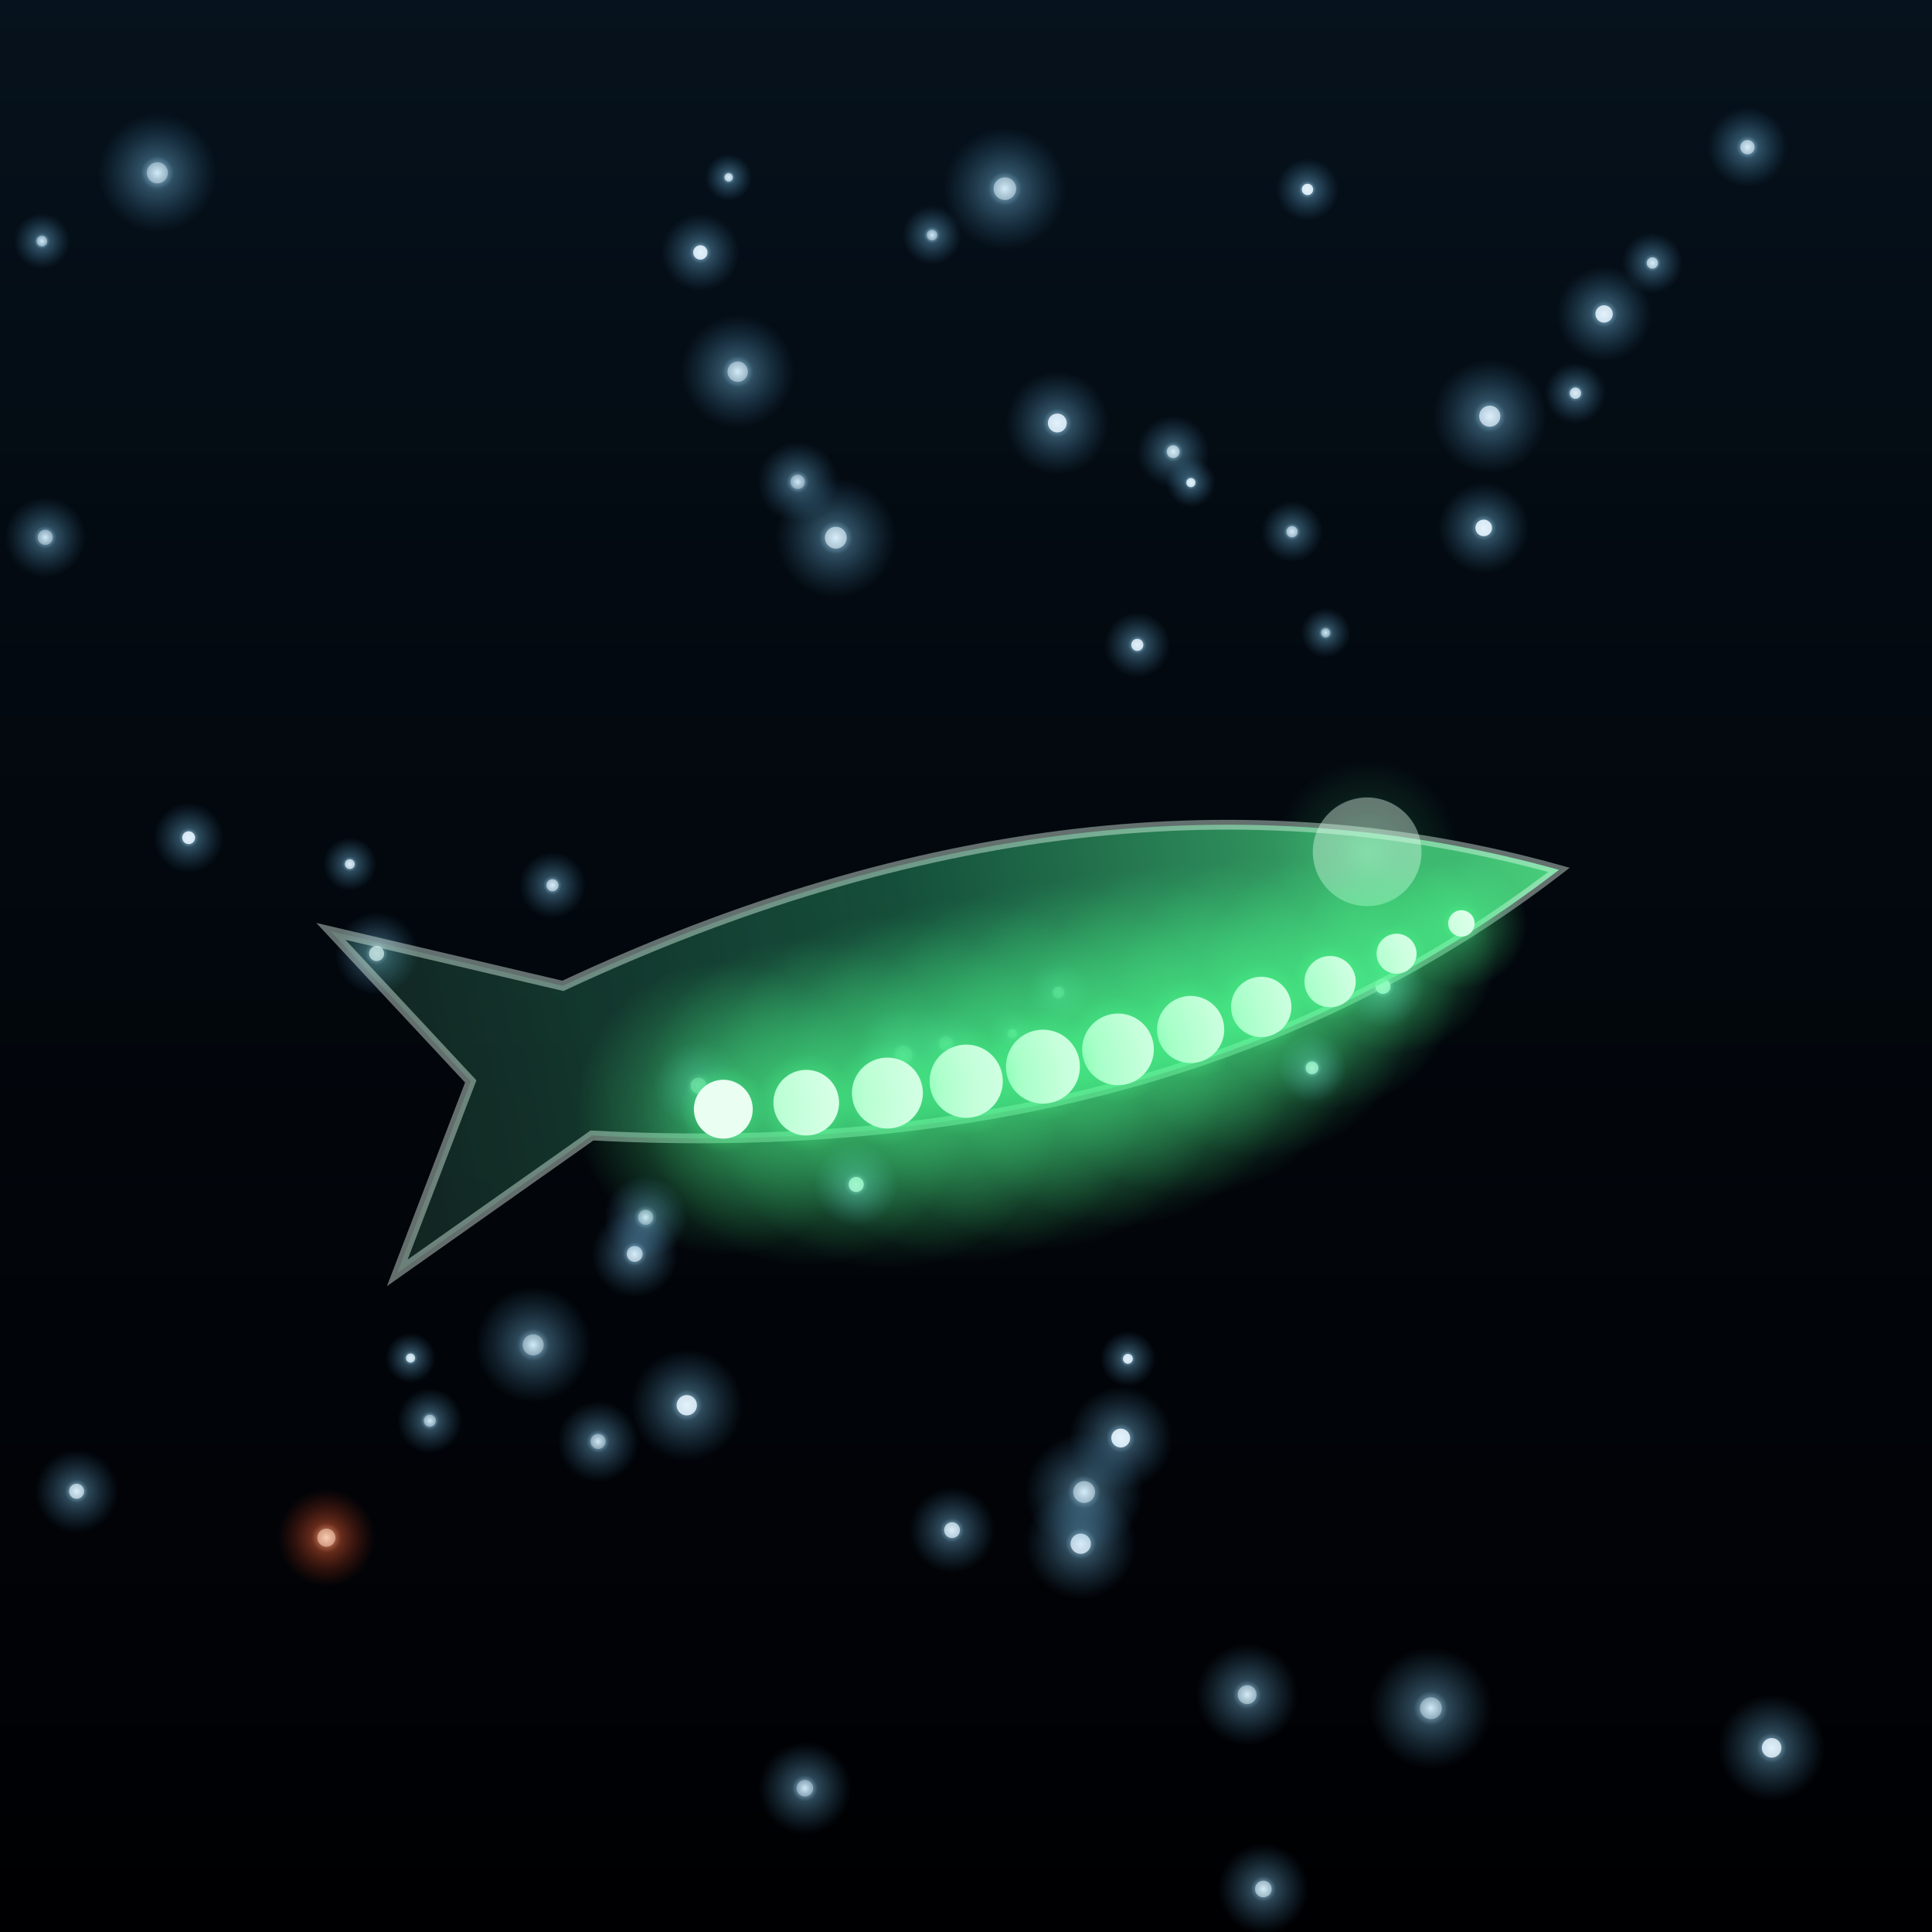
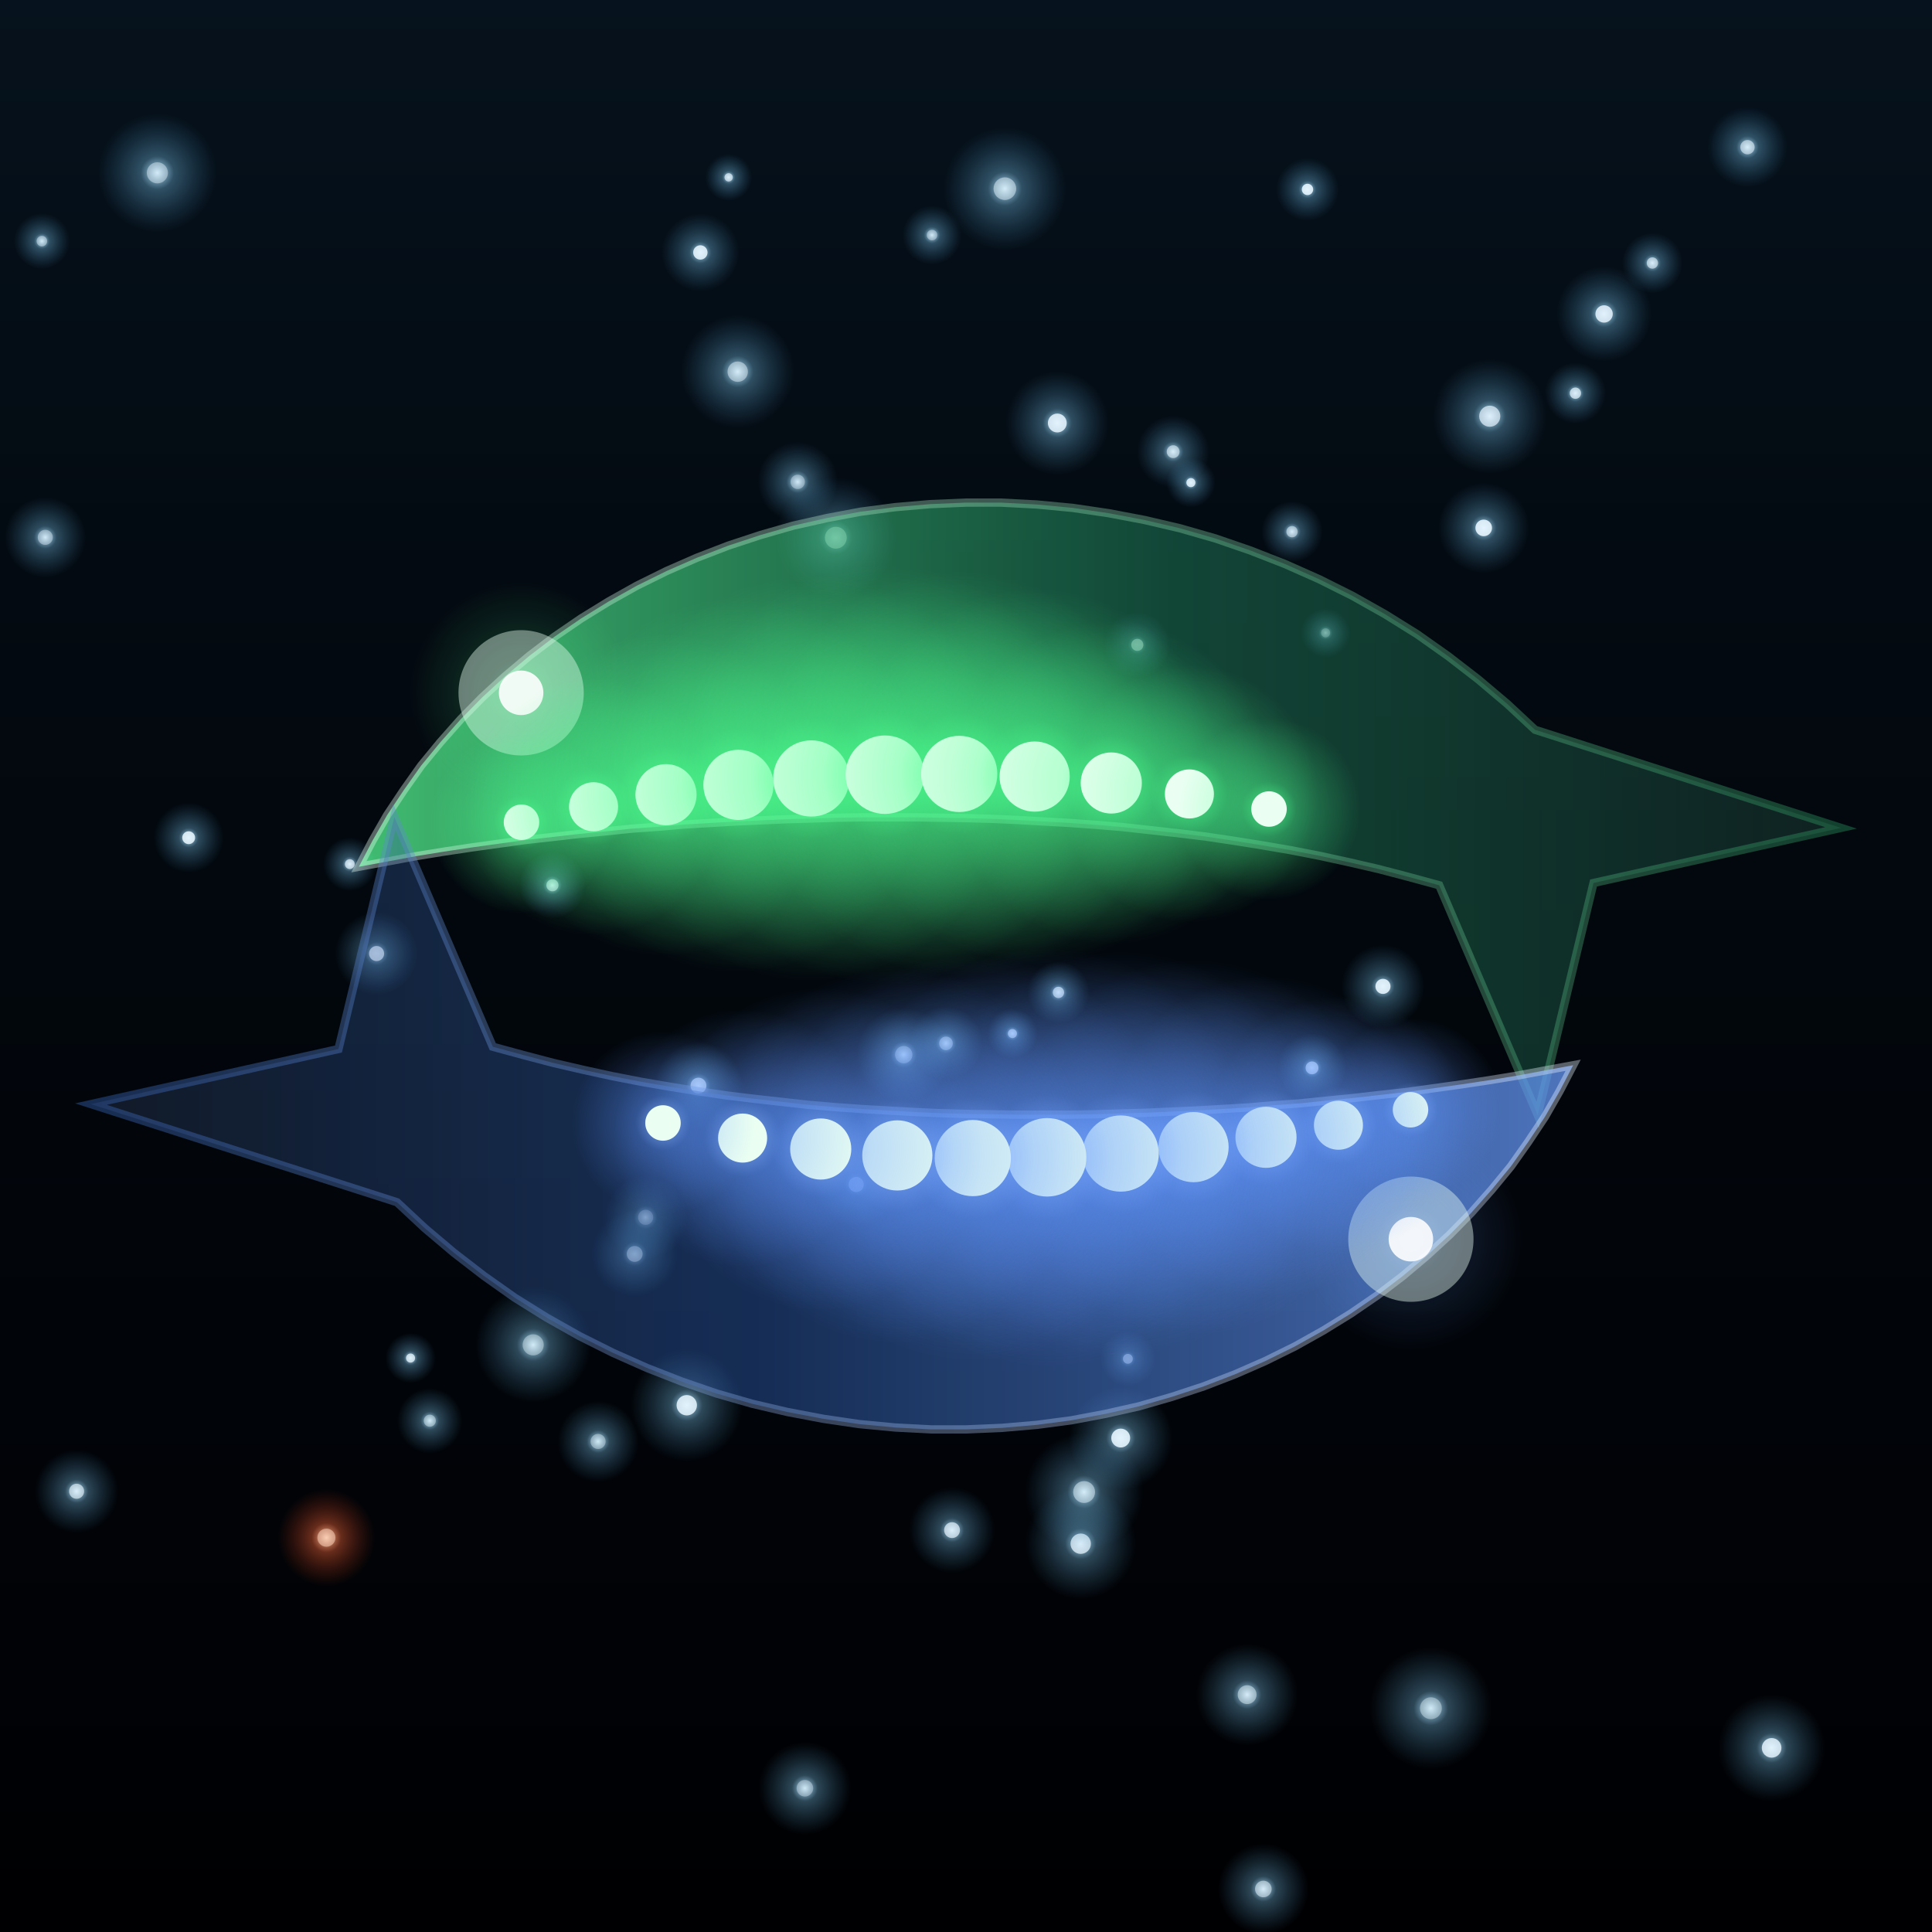
<svg xmlns="http://www.w3.org/2000/svg" viewBox="0 0 512 512" width="512" height="512">
  <defs>
    <linearGradient id="agua" x1="0" y1="0" x2="0" y2="1">
      <stop offset="0.00" stop-color="rgb(6,18,29)" />
      <stop offset="0.30" stop-color="rgb(3,10,17)" />
      <stop offset="0.78" stop-color="rgb(1,3,7)" />
      <stop offset="1.00" stop-color="rgb(0,0,2)" />
    </linearGradient>
-     <linearGradient id="cuerpo" x1="144.0" y1="0" x2="-172.8" y2="0" gradientUnits="userSpaceOnUse">
-       <stop offset="0.00" stop-color="#4dff8f" stop-opacity="0.80" />
-       <stop offset="0.55" stop-color="#0a6b46" stop-opacity="0.60" />
-       <stop offset="1.00" stop-color="#0a6b46" stop-opacity="0.18" />
-     </linearGradient>
-     <radialGradient id="foco">
+     <linearGradient id="cuerpoA" x1="0" y1="0" x2="1" y2="0">
+       <stop offset="0.00" stop-color="#4dff8f" stop-opacity="0.72" />
+       <stop offset="0.55" stop-color="#0a6b46" stop-opacity="0.52" />
+       <stop offset="1.00" stop-color="#0a6b46" stop-opacity="0.14" />
+     </linearGradient>
+     <linearGradient id="cuerpoB" x1="1" y1="0" x2="0" y2="0">
+       <stop offset="0.00" stop-color="#6096ff" stop-opacity="0.72" />
+       <stop offset="0.55" stop-color="#16408c" stop-opacity="0.52" />
+       <stop offset="1.00" stop-color="#16408c" stop-opacity="0.14" />
+     </linearGradient>
+     <linearGradient id="cantoA" x1="0" y1="0" x2="1" y2="0">
+       <stop offset="0.00" stop-color="#eafff2" />
+       <stop offset="1.00" stop-color="#2f9e63" />
+     </linearGradient>
+     <linearGradient id="cantoB" x1="1" y1="0" x2="0" y2="0">
+       <stop offset="0.00" stop-color="#eaf2ff" />
+       <stop offset="1.00" stop-color="#3a6bc4" />
+     </linearGradient>
+     <radialGradient id="focoA">
      <stop offset="0.00" stop-color="#4dff8f" stop-opacity="0.85" />
      <stop offset="0.30" stop-color="#4dff8f" stop-opacity="0.34" />
      <stop offset="1.00" stop-color="#4dff8f" stop-opacity="0" />
+     </radialGradient>
+     <radialGradient id="focoB">
+       <stop offset="0.00" stop-color="#9dc0ff" stop-opacity="0.85" />
+       <stop offset="0.30" stop-color="#6096ff" stop-opacity="0.34" />
+       <stop offset="1.00" stop-color="#6096ff" stop-opacity="0" />
    </radialGradient>
    <radialGradient id="mota">
      <stop offset="0.00" stop-color="#cfefff" stop-opacity="0.95" />
      <stop offset="0.28" stop-color="#7fc8f0" stop-opacity="0.35" />
      <stop offset="1.00" stop-color="#4f9fd0" stop-opacity="0" />
    </radialGradient>
    <radialGradient id="ascua">
      <stop offset="0.00" stop-color="#ffd0b0" stop-opacity="0.95" />
      <stop offset="0.30" stop-color="#ff6a3a" stop-opacity="0.40" />
      <stop offset="1.00" stop-color="#c03010" stop-opacity="0" />
    </radialGradient>
  </defs>
  <rect width="512" height="512" fill="url(#agua)" />
  <g>
    <circle cx="298.9" cy="360.1" r="7.4" fill="url(#mota)" />
    <circle cx="298.9" cy="360.1" r="1.3" fill="#e8f6ff" fill-opacity="0.85" />
    <circle cx="211.4" cy="127.7" r="10.6" fill="url(#mota)" />
    <circle cx="211.4" cy="127.7" r="1.9" fill="#e8f6ff" fill-opacity="0.36" />
    <circle cx="366.5" cy="261.4" r="11.0" fill="url(#mota)" />
    <circle cx="366.5" cy="261.4" r="2.0" fill="#e8f6ff" fill-opacity="0.88" />
    <circle cx="437.9" cy="69.7" r="8.0" fill="url(#mota)" />
    <circle cx="437.9" cy="69.7" r="1.5" fill="#e8f6ff" fill-opacity="0.59" />
    <circle cx="99.8" cy="252.7" r="11.0" fill="url(#mota)" />
    <circle cx="99.8" cy="252.7" r="2.0" fill="#e8f6ff" fill-opacity="0.84" />
    <circle cx="168.2" cy="332.3" r="11.5" fill="url(#mota)" />
    <circle cx="168.2" cy="332.3" r="2.1" fill="#e8f6ff" fill-opacity="0.62" />
    <circle cx="239.5" cy="279.5" r="12.5" fill="url(#mota)" />
    <circle cx="239.5" cy="279.5" r="2.3" fill="#e8f6ff" fill-opacity="0.37" />
    <circle cx="185.1" cy="287.7" r="11.6" fill="url(#mota)" />
    <circle cx="185.1" cy="287.7" r="2.1" fill="#e8f6ff" fill-opacity="0.68" />
    <circle cx="342.4" cy="140.9" r="8.1" fill="url(#mota)" />
    <circle cx="342.4" cy="140.9" r="1.5" fill="#e8f6ff" fill-opacity="0.51" />
    <circle cx="346.5" cy="50.2" r="8.3" fill="url(#mota)" />
    <circle cx="346.5" cy="50.2" r="1.5" fill="#e8f6ff" fill-opacity="0.89" />
    <circle cx="141.3" cy="356.4" r="15.4" fill="url(#mota)" />
    <circle cx="141.3" cy="356.4" r="2.8" fill="#e8f6ff" fill-opacity="0.39" />
    <circle cx="12.0" cy="142.4" r="10.7" fill="url(#mota)" />
    <circle cx="12.0" cy="142.4" r="2.0" fill="#e8f6ff" fill-opacity="0.40" />
    <circle cx="347.7" cy="283.0" r="9.1" fill="url(#mota)" />
    <circle cx="347.7" cy="283.0" r="1.7" fill="#e8f6ff" fill-opacity="0.70" />
    <circle cx="108.8" cy="359.9" r="6.7" fill="url(#mota)" />
    <circle cx="108.8" cy="359.9" r="1.2" fill="#e8f6ff" fill-opacity="0.75" />
    <circle cx="20.3" cy="395.2" r="11.1" fill="url(#mota)" />
    <circle cx="20.3" cy="395.2" r="2.0" fill="#e8f6ff" fill-opacity="0.62" />
    <circle cx="226.9" cy="313.9" r="11.1" fill="url(#mota)" />
    <circle cx="226.9" cy="313.9" r="2.0" fill="#e8f6ff" fill-opacity="0.82" />
    <circle cx="425.1" cy="83.2" r="12.6" fill="url(#mota)" />
    <circle cx="425.1" cy="83.2" r="2.3" fill="#e8f6ff" fill-opacity="0.83" />
    <circle cx="50.0" cy="222.0" r="9.3" fill="url(#mota)" />
    <circle cx="50.0" cy="222.0" r="1.7" fill="#e8f6ff" fill-opacity="0.87" />
    <circle cx="266.3" cy="50.0" r="16.2" fill="url(#mota)" />
    <circle cx="266.3" cy="50.0" r="3.0" fill="#e8f6ff" fill-opacity="0.47" />
    <circle cx="146.4" cy="234.6" r="8.8" fill="url(#mota)" />
    <circle cx="146.4" cy="234.6" r="1.6" fill="#e8f6ff" fill-opacity="0.55" />
    <circle cx="469.5" cy="463.2" r="14.2" fill="url(#mota)" />
    <circle cx="469.5" cy="463.2" r="2.6" fill="#e8f6ff" fill-opacity="0.81" />
    <circle cx="171.1" cy="322.6" r="11.1" fill="url(#mota)" />
    <circle cx="171.1" cy="322.6" r="2.0" fill="#e8f6ff" fill-opacity="0.36" />
    <circle cx="351.3" cy="167.7" r="6.6" fill="url(#mota)" />
    <circle cx="351.3" cy="167.7" r="1.2" fill="#e8f6ff" fill-opacity="0.39" />
    <circle cx="193.1" cy="47.0" r="6.2" fill="url(#mota)" />
    <circle cx="193.1" cy="47.0" r="1.1" fill="#e8f6ff" fill-opacity="0.65" />
    <circle cx="310.9" cy="119.7" r="9.6" fill="url(#mota)" />
    <circle cx="310.9" cy="119.7" r="1.7" fill="#e8f6ff" fill-opacity="0.56" />
    <circle cx="113.9" cy="376.5" r="8.7" fill="url(#mota)" />
    <circle cx="113.9" cy="376.5" r="1.6" fill="#e8f6ff" fill-opacity="0.41" />
    <circle cx="213.3" cy="473.9" r="12.3" fill="url(#mota)" />
    <circle cx="213.3" cy="473.9" r="2.2" fill="#e8f6ff" fill-opacity="0.36" />
    <circle cx="268.3" cy="273.9" r="6.6" fill="url(#mota)" />
    <circle cx="268.3" cy="273.9" r="1.2" fill="#e8f6ff" fill-opacity="0.64" />
    <circle cx="330.5" cy="449.1" r="13.5" fill="url(#mota)" />
    <circle cx="330.5" cy="449.1" r="2.5" fill="#e8f6ff" fill-opacity="0.46" />
    <circle cx="417.5" cy="104.2" r="8.1" fill="url(#mota)" />
    <circle cx="417.5" cy="104.2" r="1.5" fill="#e8f6ff" fill-opacity="0.69" />
    <circle cx="301.4" cy="170.9" r="8.7" fill="url(#mota)" />
    <circle cx="301.4" cy="170.9" r="1.6" fill="#e8f6ff" fill-opacity="0.83" />
    <circle cx="394.8" cy="110.3" r="15.1" fill="url(#mota)" />
    <circle cx="394.8" cy="110.3" r="2.8" fill="#e8f6ff" fill-opacity="0.68" />
    <circle cx="463.1" cy="39.0" r="10.6" fill="url(#mota)" />
    <circle cx="463.1" cy="39.0" r="1.9" fill="#e8f6ff" fill-opacity="0.55" />
    <circle cx="315.6" cy="127.9" r="6.5" fill="url(#mota)" />
    <circle cx="315.6" cy="127.9" r="1.2" fill="#e8f6ff" fill-opacity="0.82" />
    <circle cx="252.3" cy="405.5" r="11.4" fill="url(#mota)" />
    <circle cx="252.3" cy="405.5" r="2.1" fill="#e8f6ff" fill-opacity="0.68" />
    <circle cx="221.5" cy="142.5" r="15.9" fill="url(#mota)" />
    <circle cx="221.5" cy="142.5" r="2.9" fill="#e8f6ff" fill-opacity="0.58" />
    <circle cx="182.0" cy="372.4" r="14.9" fill="url(#mota)" />
    <circle cx="182.0" cy="372.4" r="2.7" fill="#e8f6ff" fill-opacity="0.85" />
    <circle cx="86.5" cy="407.5" r="13.0" fill="url(#ascua)" />
    <circle cx="86.5" cy="407.5" r="2.4" fill="#ffd8c0" fill-opacity="0.52" />
    <circle cx="334.8" cy="500.6" r="12.0" fill="url(#mota)" />
    <circle cx="334.8" cy="500.6" r="2.2" fill="#e8f6ff" fill-opacity="0.51" />
    <circle cx="280.5" cy="263.0" r="8.2" fill="url(#mota)" />
    <circle cx="280.5" cy="263.0" r="1.5" fill="#e8f6ff" fill-opacity="0.65" />
    <circle cx="158.5" cy="382.0" r="10.8" fill="url(#mota)" />
    <circle cx="158.5" cy="382.0" r="2.0" fill="#e8f6ff" fill-opacity="0.37" />
    <circle cx="297.0" cy="381.1" r="13.8" fill="url(#mota)" />
    <circle cx="297.0" cy="381.1" r="2.5" fill="#e8f6ff" fill-opacity="0.88" />
    <circle cx="195.5" cy="98.5" r="15.0" fill="url(#mota)" />
    <circle cx="195.5" cy="98.5" r="2.7" fill="#e8f6ff" fill-opacity="0.46" />
    <circle cx="393.2" cy="139.9" r="12.0" fill="url(#mota)" />
    <circle cx="393.2" cy="139.9" r="2.2" fill="#e8f6ff" fill-opacity="0.89" />
    <circle cx="185.6" cy="66.9" r="10.3" fill="url(#mota)" />
    <circle cx="185.6" cy="66.9" r="1.9" fill="#e8f6ff" fill-opacity="0.87" />
    <circle cx="250.7" cy="276.5" r="9.7" fill="url(#mota)" />
    <circle cx="250.7" cy="276.5" r="1.8" fill="#e8f6ff" fill-opacity="0.44" />
    <circle cx="92.7" cy="229.0" r="7.1" fill="url(#mota)" />
    <circle cx="92.7" cy="229.0" r="1.3" fill="#e8f6ff" fill-opacity="0.68" />
    <circle cx="247.0" cy="62.3" r="7.8" fill="url(#mota)" />
    <circle cx="247.0" cy="62.3" r="1.4" fill="#e8f6ff" fill-opacity="0.38" />
    <circle cx="286.4" cy="409.1" r="14.7" fill="url(#mota)" />
    <circle cx="286.4" cy="409.1" r="2.7" fill="#e8f6ff" fill-opacity="0.74" />
    <circle cx="379.2" cy="452.7" r="16.2" fill="url(#mota)" />
    <circle cx="379.2" cy="452.7" r="2.9" fill="#e8f6ff" fill-opacity="0.39" />
    <circle cx="11.1" cy="63.9" r="7.4" fill="url(#mota)" />
    <circle cx="11.1" cy="63.9" r="1.4" fill="#e8f6ff" fill-opacity="0.42" />
    <circle cx="287.3" cy="395.4" r="15.7" fill="url(#mota)" />
    <circle cx="287.3" cy="395.4" r="2.9" fill="#e8f6ff" fill-opacity="0.47" />
    <circle cx="41.7" cy="45.8" r="15.7" fill="url(#mota)" />
    <circle cx="41.7" cy="45.8" r="2.8" fill="#e8f6ff" fill-opacity="0.42" />
    <circle cx="280.2" cy="112.1" r="13.7" fill="url(#mota)" />
    <circle cx="280.2" cy="112.1" r="2.5" fill="#e8f6ff" fill-opacity="0.85" />
  </g>
-   <g transform="translate(271.8 258.0) rotate(-11.0)">
-     <path d="M 144.0 0 Q 28.8 -57.6 -121.0 -20.2 L -178.6 -46.1 L -149.8 0.0 L -178.6 46.1 L -121.0 20.2 Q 28.8 57.6 144.0 0.0 Z" fill="url(#cuerpo)" />
-     <path d="M 144.0 0 Q 28.8 -57.6 -121.0 -20.2 L -178.6 -46.1 L -149.8 0.0 L -178.6 46.1 L -121.0 20.2 Q 28.8 57.6 144.0 0.0 Z" fill="#eafff2" fill-opacity="0.06" />
-     <path d="M 144.0 0 Q 28.8 -57.6 -121.0 -20.2 L -178.6 -46.1 L -149.8 0.0 L -178.6 46.1 L -121.0 20.2 Q 28.8 57.6 144.0 0.0 Z" fill="none" stroke="#eafff2" stroke-opacity="0.42" stroke-width="2.6" />
-     <circle cx="95.0" cy="-14.4" r="24.5" fill="url(#foco)" opacity="0.45" />
-     <circle cx="95.0" cy="-14.4" r="14.4" fill="#eafff2" fill-opacity="0.40" />
-     <circle cx="115.9" cy="9.0" r="17.4" fill="url(#foco)" />
-     <circle cx="115.9" cy="9.0" r="3.5" fill="#eafff2" />
-     <circle cx="97.5" cy="13.6" r="26.5" fill="url(#foco)" />
-     <circle cx="97.5" cy="13.6" r="5.3" fill="#eafff2" />
-     <circle cx="78.8" cy="17.5" r="34.0" fill="url(#foco)" />
-     <circle cx="78.8" cy="17.5" r="6.8" fill="#eafff2" />
-     <circle cx="59.6" cy="20.6" r="40.0" fill="url(#foco)" />
-     <circle cx="59.6" cy="20.6" r="8.0" fill="#eafff2" />
-     <circle cx="40.1" cy="22.9" r="44.5" fill="url(#foco)" />
-     <circle cx="40.1" cy="22.9" r="8.9" fill="#eafff2" />
-     <circle cx="20.2" cy="24.4" r="47.4" fill="url(#foco)" />
-     <circle cx="20.2" cy="24.4" r="9.5" fill="#eafff2" />
-     <circle cx="-0.2" cy="25.1" r="48.8" fill="url(#foco)" />
-     <circle cx="-0.2" cy="25.1" r="9.8" fill="#eafff2" />
-     <circle cx="-20.9" cy="25.0" r="48.6" fill="url(#foco)" />
-     <circle cx="-20.9" cy="25.0" r="9.7" fill="#eafff2" />
-     <circle cx="-42.0" cy="24.1" r="46.9" fill="url(#foco)" />
-     <circle cx="-42.0" cy="24.1" r="9.4" fill="#eafff2" />
-     <circle cx="-63.6" cy="22.5" r="43.7" fill="url(#foco)" />
-     <circle cx="-63.6" cy="22.5" r="8.7" fill="#eafff2" />
-     <circle cx="-85.5" cy="20.0" r="38.9" fill="url(#foco)" />
-     <circle cx="-85.5" cy="20.0" r="7.8" fill="#eafff2" />
+   <g>
+     <path d="M 95.1 229.7 L 98.7 222.8 L 102.6 216.0 L 107.0 209.4 L 111.6 202.9 L 116.7 196.7 L 122.1 190.6 L 127.8 184.8 L 133.9 179.2 L 140.3 173.8 L 147.0 168.7 L 154.0 163.9 L 161.3 159.4 L 168.8 155.2 L 176.7 151.3 L 184.7 147.8 L 193.0 144.6 L 201.5 141.8 L 210.2 139.3 L 219.1 137.3 L 228.1 135.6 L 237.2 134.4 L 246.5 133.6 L 255.9 133.2 L 265.3 133.2 L 274.8 133.7 L 284.3 134.6 L 293.8 136.0 L 303.3 137.8 L 312.7 140.0 L 322.1 142.7 L 331.4 145.9 L 340.6 149.5 L 349.6 153.5 L 358.4 157.9 L 367.1 162.8 L 375.6 168.1 L 383.8 173.9 L 391.7 180.0 L 399.4 186.5 L 406.8 193.4 L 487.9 219.4 L 422.3 234.0 L 407.5 295.5 L 381.4 234.6 L 373.3 232.4 L 365.3 230.3 L 357.5 228.5 L 349.7 226.8 L 342.0 225.3 L 334.4 224.0 L 326.9 222.8 L 319.5 221.7 L 312.1 220.8 L 304.9 220.0 L 297.7 219.2 L 290.6 218.6 L 283.6 218.1 L 276.6 217.7 L 269.6 217.3 L 262.8 217.0 L 255.9 216.8 L 249.1 216.7 L 242.3 216.6 L 235.5 216.6 L 228.8 216.6 L 222.0 216.7 L 215.3 216.9 L 208.5 217.1 L 201.8 217.4 L 195.0 217.7 L 188.2 218.1 L 181.3 218.5 L 174.4 219.1 L 167.5 219.6 L 160.6 220.3 L 153.5 221.0 L 146.5 221.8 L 139.3 222.6 L 132.1 223.6 L 124.9 224.6 L 117.6 225.7 L 110.2 226.9 L 102.7 228.3 L 95.1 229.7 Z" fill="url(#cuerpoA)" />
+     <path d="M 95.1 229.7 L 98.7 222.8 L 102.6 216.0 L 107.0 209.4 L 111.6 202.9 L 116.7 196.7 L 122.1 190.6 L 127.8 184.8 L 133.9 179.2 L 140.3 173.8 L 147.0 168.7 L 154.0 163.9 L 161.3 159.4 L 168.8 155.2 L 176.7 151.3 L 184.7 147.8 L 193.0 144.6 L 201.5 141.8 L 210.2 139.3 L 219.1 137.3 L 228.1 135.6 L 237.2 134.4 L 246.5 133.6 L 255.9 133.2 L 265.3 133.2 L 274.8 133.7 L 284.3 134.6 L 293.8 136.0 L 303.3 137.8 L 312.7 140.0 L 322.1 142.7 L 331.4 145.9 L 340.6 149.5 L 349.6 153.5 L 358.4 157.9 L 367.1 162.8 L 375.6 168.1 L 383.8 173.9 L 391.7 180.0 L 399.4 186.5 L 406.8 193.4 L 487.9 219.4 L 422.3 234.0 L 407.5 295.5 L 381.4 234.6 L 373.3 232.4 L 365.3 230.3 L 357.5 228.5 L 349.7 226.8 L 342.0 225.3 L 334.4 224.0 L 326.9 222.8 L 319.5 221.7 L 312.1 220.8 L 304.9 220.0 L 297.7 219.2 L 290.6 218.6 L 283.6 218.1 L 276.6 217.7 L 269.6 217.3 L 262.8 217.0 L 255.9 216.8 L 249.1 216.7 L 242.3 216.6 L 235.5 216.6 L 228.8 216.6 L 222.0 216.7 L 215.3 216.9 L 208.5 217.1 L 201.8 217.4 L 195.0 217.7 L 188.2 218.1 L 181.3 218.5 L 174.4 219.1 L 167.5 219.6 L 160.6 220.3 L 153.5 221.0 L 146.5 221.8 L 139.3 222.6 L 132.1 223.6 L 124.9 224.6 L 117.6 225.7 L 110.2 226.9 L 102.7 228.3 L 95.1 229.7 Z" fill="#eafff2" fill-opacity="0.05" />
+     <path d="M 95.1 229.7 L 98.7 222.8 L 102.6 216.0 L 107.0 209.4 L 111.6 202.9 L 116.7 196.7 L 122.1 190.6 L 127.8 184.8 L 133.9 179.2 L 140.3 173.8 L 147.0 168.7 L 154.0 163.9 L 161.3 159.4 L 168.8 155.2 L 176.7 151.3 L 184.7 147.8 L 193.0 144.6 L 201.5 141.8 L 210.2 139.3 L 219.1 137.3 L 228.1 135.6 L 237.2 134.4 L 246.5 133.6 L 255.9 133.2 L 265.3 133.2 L 274.8 133.7 L 284.3 134.6 L 293.8 136.0 L 303.3 137.8 L 312.7 140.0 L 322.1 142.7 L 331.4 145.9 L 340.6 149.5 L 349.6 153.5 L 358.4 157.9 L 367.1 162.8 L 375.6 168.1 L 383.8 173.9 L 391.7 180.0 L 399.4 186.5 L 406.8 193.4 L 487.9 219.4 L 422.3 234.0 L 407.5 295.5 L 381.4 234.6 L 373.3 232.4 L 365.3 230.3 L 357.5 228.5 L 349.7 226.8 L 342.0 225.3 L 334.4 224.0 L 326.9 222.8 L 319.5 221.7 L 312.1 220.8 L 304.9 220.0 L 297.7 219.2 L 290.6 218.6 L 283.6 218.1 L 276.6 217.7 L 269.6 217.3 L 262.8 217.0 L 255.9 216.8 L 249.1 216.7 L 242.3 216.6 L 235.5 216.6 L 228.8 216.6 L 222.0 216.7 L 215.3 216.9 L 208.5 217.1 L 201.8 217.4 L 195.0 217.7 L 188.2 218.1 L 181.3 218.5 L 174.4 219.1 L 167.5 219.6 L 160.6 220.3 L 153.5 221.0 L 146.5 221.8 L 139.3 222.6 L 132.1 223.6 L 124.9 224.6 L 117.6 225.7 L 110.2 226.9 L 102.7 228.3 L 95.1 229.7 Z" fill="none" stroke="url(#cantoA)" stroke-opacity="0.38" stroke-width="2.2" />
+     <circle cx="138.1" cy="183.6" r="29.4" fill="url(#focoA)" opacity="0.50" />
+     <circle cx="138.1" cy="183.6" r="16.6" fill="#eafff2" fill-opacity="0.42" />
+     <circle cx="138.1" cy="183.6" r="5.9" fill="#ffffff" fill-opacity="0.88" />
+     <circle cx="138.2" cy="217.9" r="24.2" fill="url(#focoA)" />
+     <circle cx="138.2" cy="217.9" r="4.7" fill="#eafff2" />
+     <circle cx="157.3" cy="213.8" r="34.1" fill="url(#focoA)" />
+     <circle cx="157.3" cy="213.8" r="6.5" fill="#eafff2" />
+     <circle cx="176.5" cy="210.6" r="42.8" fill="url(#focoA)" />
+     <circle cx="176.5" cy="210.6" r="8.1" fill="#eafff2" />
+     <circle cx="195.7" cy="208.0" r="49.6" fill="url(#focoA)" />
+     <circle cx="195.7" cy="208.0" r="9.3" fill="#eafff2" />
+     <circle cx="215.0" cy="206.3" r="53.9" fill="url(#focoA)" />
+     <circle cx="215.0" cy="206.3" r="10.1" fill="#eafff2" />
+     <circle cx="234.5" cy="205.3" r="55.4" fill="url(#focoA)" />
+     <circle cx="234.5" cy="205.3" r="10.4" fill="#eafff2" />
+     <circle cx="254.2" cy="205.1" r="53.9" fill="url(#focoA)" />
+     <circle cx="254.2" cy="205.1" r="10.1" fill="#eafff2" />
+     <circle cx="274.2" cy="205.8" r="49.6" fill="url(#focoA)" />
+     <circle cx="274.2" cy="205.8" r="9.3" fill="#eafff2" />
+     <circle cx="294.5" cy="207.5" r="42.8" fill="url(#focoA)" />
+     <circle cx="294.5" cy="207.5" r="8.1" fill="#eafff2" />
+     <circle cx="315.2" cy="210.4" r="34.1" fill="url(#focoA)" />
+     <circle cx="315.2" cy="210.4" r="6.5" fill="#eafff2" />
+     <circle cx="336.3" cy="214.4" r="24.2" fill="url(#focoA)" />
+     <circle cx="336.3" cy="214.4" r="4.7" fill="#eafff2" />
+   </g>
+   <g>
+     <path d="M 416.9 282.3 L 413.3 289.2 L 409.4 296.0 L 405.0 302.6 L 400.4 309.1 L 395.3 315.3 L 389.9 321.4 L 384.2 327.2 L 378.1 332.8 L 371.7 338.2 L 365.0 343.3 L 358.0 348.1 L 350.7 352.6 L 343.2 356.8 L 335.3 360.7 L 327.3 364.2 L 319.0 367.4 L 310.5 370.2 L 301.8 372.7 L 292.9 374.7 L 283.9 376.4 L 274.8 377.6 L 265.5 378.4 L 256.1 378.8 L 246.7 378.8 L 237.2 378.3 L 227.7 377.4 L 218.2 376.0 L 208.7 374.2 L 199.3 372.0 L 189.9 369.3 L 180.6 366.1 L 171.4 362.5 L 162.4 358.5 L 153.6 354.1 L 144.9 349.2 L 136.4 343.9 L 128.2 338.1 L 120.3 332.0 L 112.6 325.5 L 105.2 318.6 L 24.1 292.6 L 89.7 278.0 L 104.5 216.5 L 130.6 277.4 L 138.7 279.6 L 146.7 281.7 L 154.5 283.5 L 162.3 285.2 L 170.0 286.7 L 177.6 288.0 L 185.1 289.2 L 192.5 290.3 L 199.9 291.2 L 207.1 292.0 L 214.3 292.8 L 221.4 293.4 L 228.4 293.9 L 235.4 294.3 L 242.4 294.7 L 249.2 295.0 L 256.1 295.2 L 262.9 295.3 L 269.7 295.4 L 276.5 295.4 L 283.2 295.4 L 290.0 295.3 L 296.7 295.1 L 303.5 294.9 L 310.2 294.6 L 317.0 294.3 L 323.8 293.9 L 330.7 293.5 L 337.6 292.9 L 344.5 292.4 L 351.4 291.7 L 358.5 291.0 L 365.5 290.2 L 372.7 289.4 L 379.9 288.4 L 387.1 287.4 L 394.4 286.3 L 401.8 285.1 L 409.3 283.7 L 416.9 282.3 Z" fill="url(#cuerpoB)" />
+     <path d="M 416.9 282.3 L 413.3 289.2 L 409.4 296.0 L 405.0 302.6 L 400.4 309.1 L 395.3 315.3 L 389.9 321.4 L 384.2 327.2 L 378.1 332.8 L 371.7 338.2 L 365.0 343.3 L 358.0 348.1 L 350.7 352.6 L 343.2 356.8 L 335.3 360.7 L 327.3 364.2 L 319.0 367.4 L 310.5 370.2 L 301.8 372.7 L 292.9 374.7 L 283.9 376.4 L 274.8 377.6 L 265.5 378.4 L 256.1 378.8 L 246.7 378.8 L 237.2 378.3 L 227.7 377.4 L 218.2 376.0 L 208.7 374.2 L 199.3 372.0 L 189.9 369.3 L 180.6 366.1 L 171.4 362.5 L 162.4 358.5 L 153.6 354.1 L 144.9 349.2 L 136.4 343.9 L 128.2 338.1 L 120.3 332.0 L 112.6 325.5 L 105.2 318.6 L 24.1 292.6 L 89.7 278.0 L 104.5 216.5 L 130.6 277.4 L 138.7 279.6 L 146.7 281.7 L 154.5 283.5 L 162.3 285.2 L 170.0 286.7 L 177.6 288.0 L 185.1 289.2 L 192.5 290.3 L 199.9 291.2 L 207.1 292.0 L 214.3 292.8 L 221.4 293.4 L 228.4 293.9 L 235.4 294.3 L 242.4 294.7 L 249.2 295.0 L 256.1 295.2 L 262.9 295.3 L 269.7 295.4 L 276.5 295.4 L 283.2 295.4 L 290.0 295.3 L 296.7 295.1 L 303.5 294.9 L 310.2 294.6 L 317.0 294.3 L 323.8 293.9 L 330.7 293.5 L 337.6 292.9 L 344.5 292.4 L 351.4 291.7 L 358.5 291.0 L 365.5 290.2 L 372.7 289.4 L 379.9 288.4 L 387.1 287.4 L 394.4 286.3 L 401.8 285.1 L 409.3 283.7 L 416.9 282.3 Z" fill="#eafff2" fill-opacity="0.05" />
+     <path d="M 416.9 282.3 L 413.3 289.2 L 409.4 296.0 L 405.0 302.6 L 400.4 309.1 L 395.3 315.3 L 389.9 321.4 L 384.2 327.2 L 378.1 332.8 L 371.7 338.2 L 365.0 343.3 L 358.0 348.1 L 350.7 352.6 L 343.2 356.8 L 335.3 360.7 L 327.3 364.2 L 319.0 367.4 L 310.5 370.2 L 301.8 372.7 L 292.9 374.7 L 283.9 376.4 L 274.8 377.6 L 265.5 378.4 L 256.1 378.8 L 246.7 378.8 L 237.2 378.3 L 227.7 377.4 L 218.2 376.0 L 208.7 374.2 L 199.3 372.0 L 189.9 369.3 L 180.6 366.1 L 171.4 362.5 L 162.4 358.5 L 153.6 354.1 L 144.9 349.2 L 136.4 343.9 L 128.2 338.1 L 120.3 332.0 L 112.6 325.5 L 105.2 318.6 L 24.1 292.6 L 89.7 278.0 L 104.5 216.5 L 130.6 277.4 L 138.7 279.6 L 146.7 281.7 L 154.5 283.5 L 162.3 285.2 L 170.0 286.7 L 177.6 288.0 L 185.1 289.2 L 192.5 290.3 L 199.9 291.2 L 207.1 292.0 L 214.3 292.8 L 221.4 293.4 L 228.4 293.9 L 235.4 294.3 L 242.4 294.7 L 249.2 295.0 L 256.1 295.2 L 262.9 295.3 L 269.7 295.4 L 276.5 295.4 L 283.2 295.4 L 290.0 295.3 L 296.7 295.1 L 303.5 294.9 L 310.2 294.6 L 317.0 294.3 L 323.8 293.9 L 330.7 293.5 L 337.6 292.9 L 344.5 292.4 L 351.4 291.7 L 358.5 291.0 L 365.5 290.2 L 372.7 289.4 L 379.9 288.4 L 387.1 287.4 L 394.4 286.3 L 401.8 285.1 L 409.3 283.7 L 416.9 282.3 Z" fill="none" stroke="url(#cantoB)" stroke-opacity="0.38" stroke-width="2.2" />
+     <circle cx="373.9" cy="328.4" r="29.4" fill="url(#focoB)" opacity="0.50" />
+     <circle cx="373.9" cy="328.4" r="16.6" fill="#eafff2" fill-opacity="0.42" />
+     <circle cx="373.9" cy="328.4" r="5.9" fill="#ffffff" fill-opacity="0.88" />
+     <circle cx="373.8" cy="294.1" r="24.2" fill="url(#focoB)" />
+     <circle cx="373.8" cy="294.1" r="4.7" fill="#eafff2" />
+     <circle cx="354.7" cy="298.2" r="34.1" fill="url(#focoB)" />
+     <circle cx="354.7" cy="298.2" r="6.5" fill="#eafff2" />
+     <circle cx="335.5" cy="301.4" r="42.8" fill="url(#focoB)" />
+     <circle cx="335.5" cy="301.4" r="8.1" fill="#eafff2" />
+     <circle cx="316.3" cy="304.0" r="49.6" fill="url(#focoB)" />
+     <circle cx="316.3" cy="304.0" r="9.3" fill="#eafff2" />
+     <circle cx="297.0" cy="305.7" r="53.9" fill="url(#focoB)" />
+     <circle cx="297.0" cy="305.7" r="10.1" fill="#eafff2" />
+     <circle cx="277.5" cy="306.7" r="55.4" fill="url(#focoB)" />
+     <circle cx="277.5" cy="306.7" r="10.4" fill="#eafff2" />
+     <circle cx="257.8" cy="306.9" r="53.9" fill="url(#focoB)" />
+     <circle cx="257.8" cy="306.9" r="10.1" fill="#eafff2" />
+     <circle cx="237.8" cy="306.2" r="49.6" fill="url(#focoB)" />
+     <circle cx="237.8" cy="306.2" r="9.3" fill="#eafff2" />
+     <circle cx="217.5" cy="304.5" r="42.8" fill="url(#focoB)" />
+     <circle cx="217.5" cy="304.5" r="8.1" fill="#eafff2" />
+     <circle cx="196.8" cy="301.6" r="34.1" fill="url(#focoB)" />
+     <circle cx="196.8" cy="301.6" r="6.5" fill="#eafff2" />
+     <circle cx="175.7" cy="297.6" r="24.2" fill="url(#focoB)" />
+     <circle cx="175.7" cy="297.6" r="4.7" fill="#eafff2" />
  </g>
</svg>
